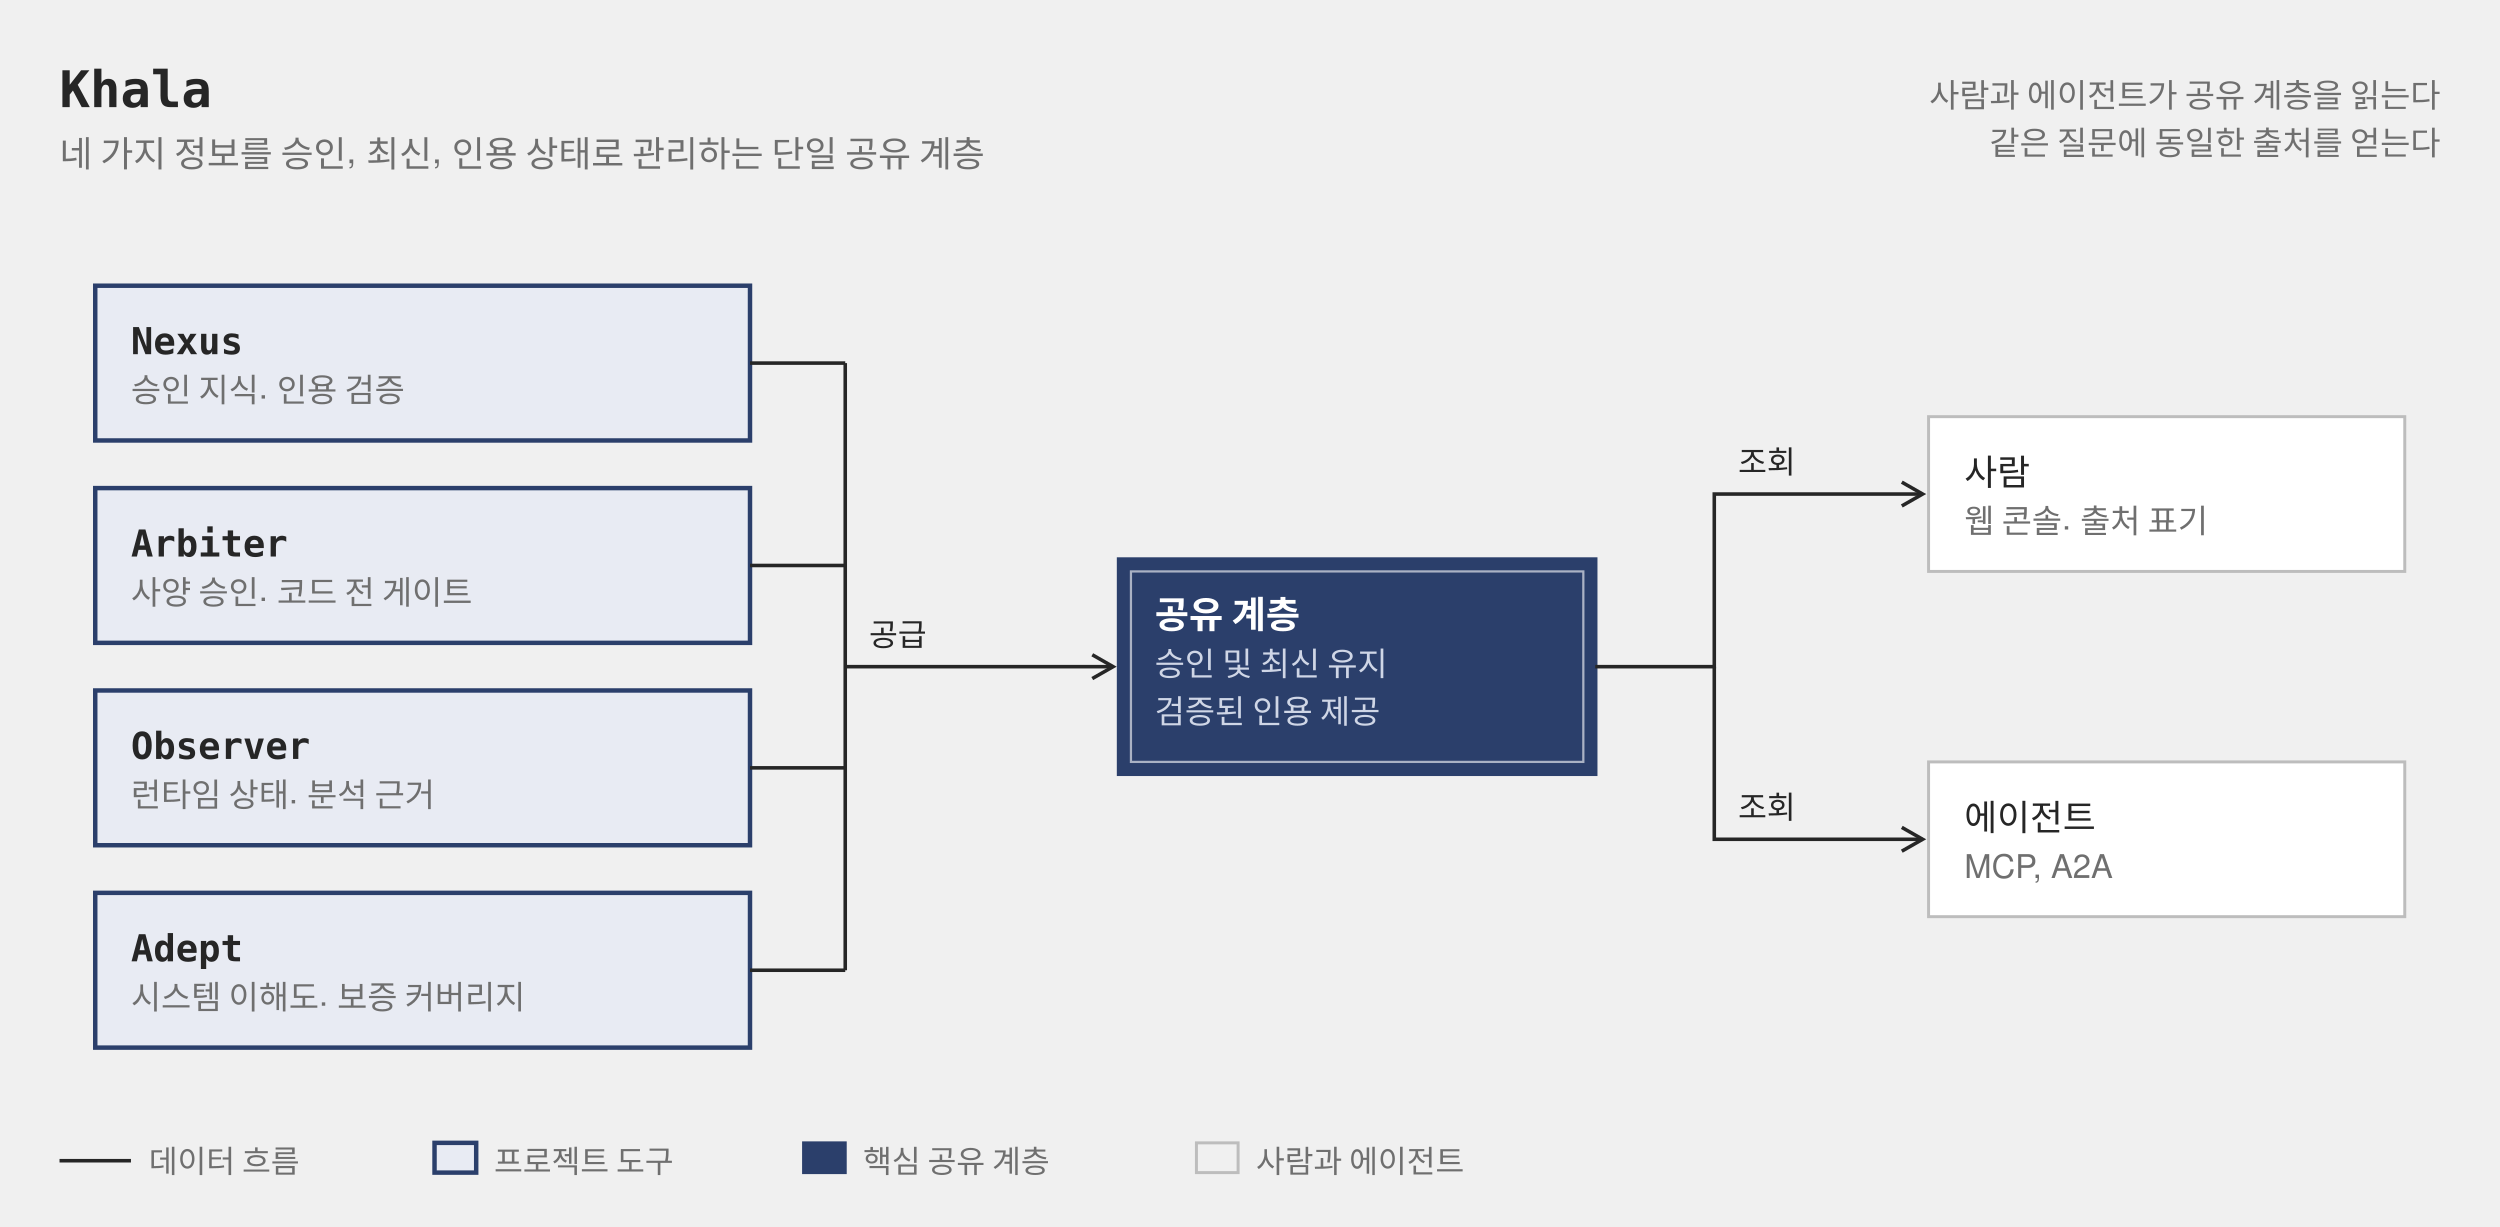
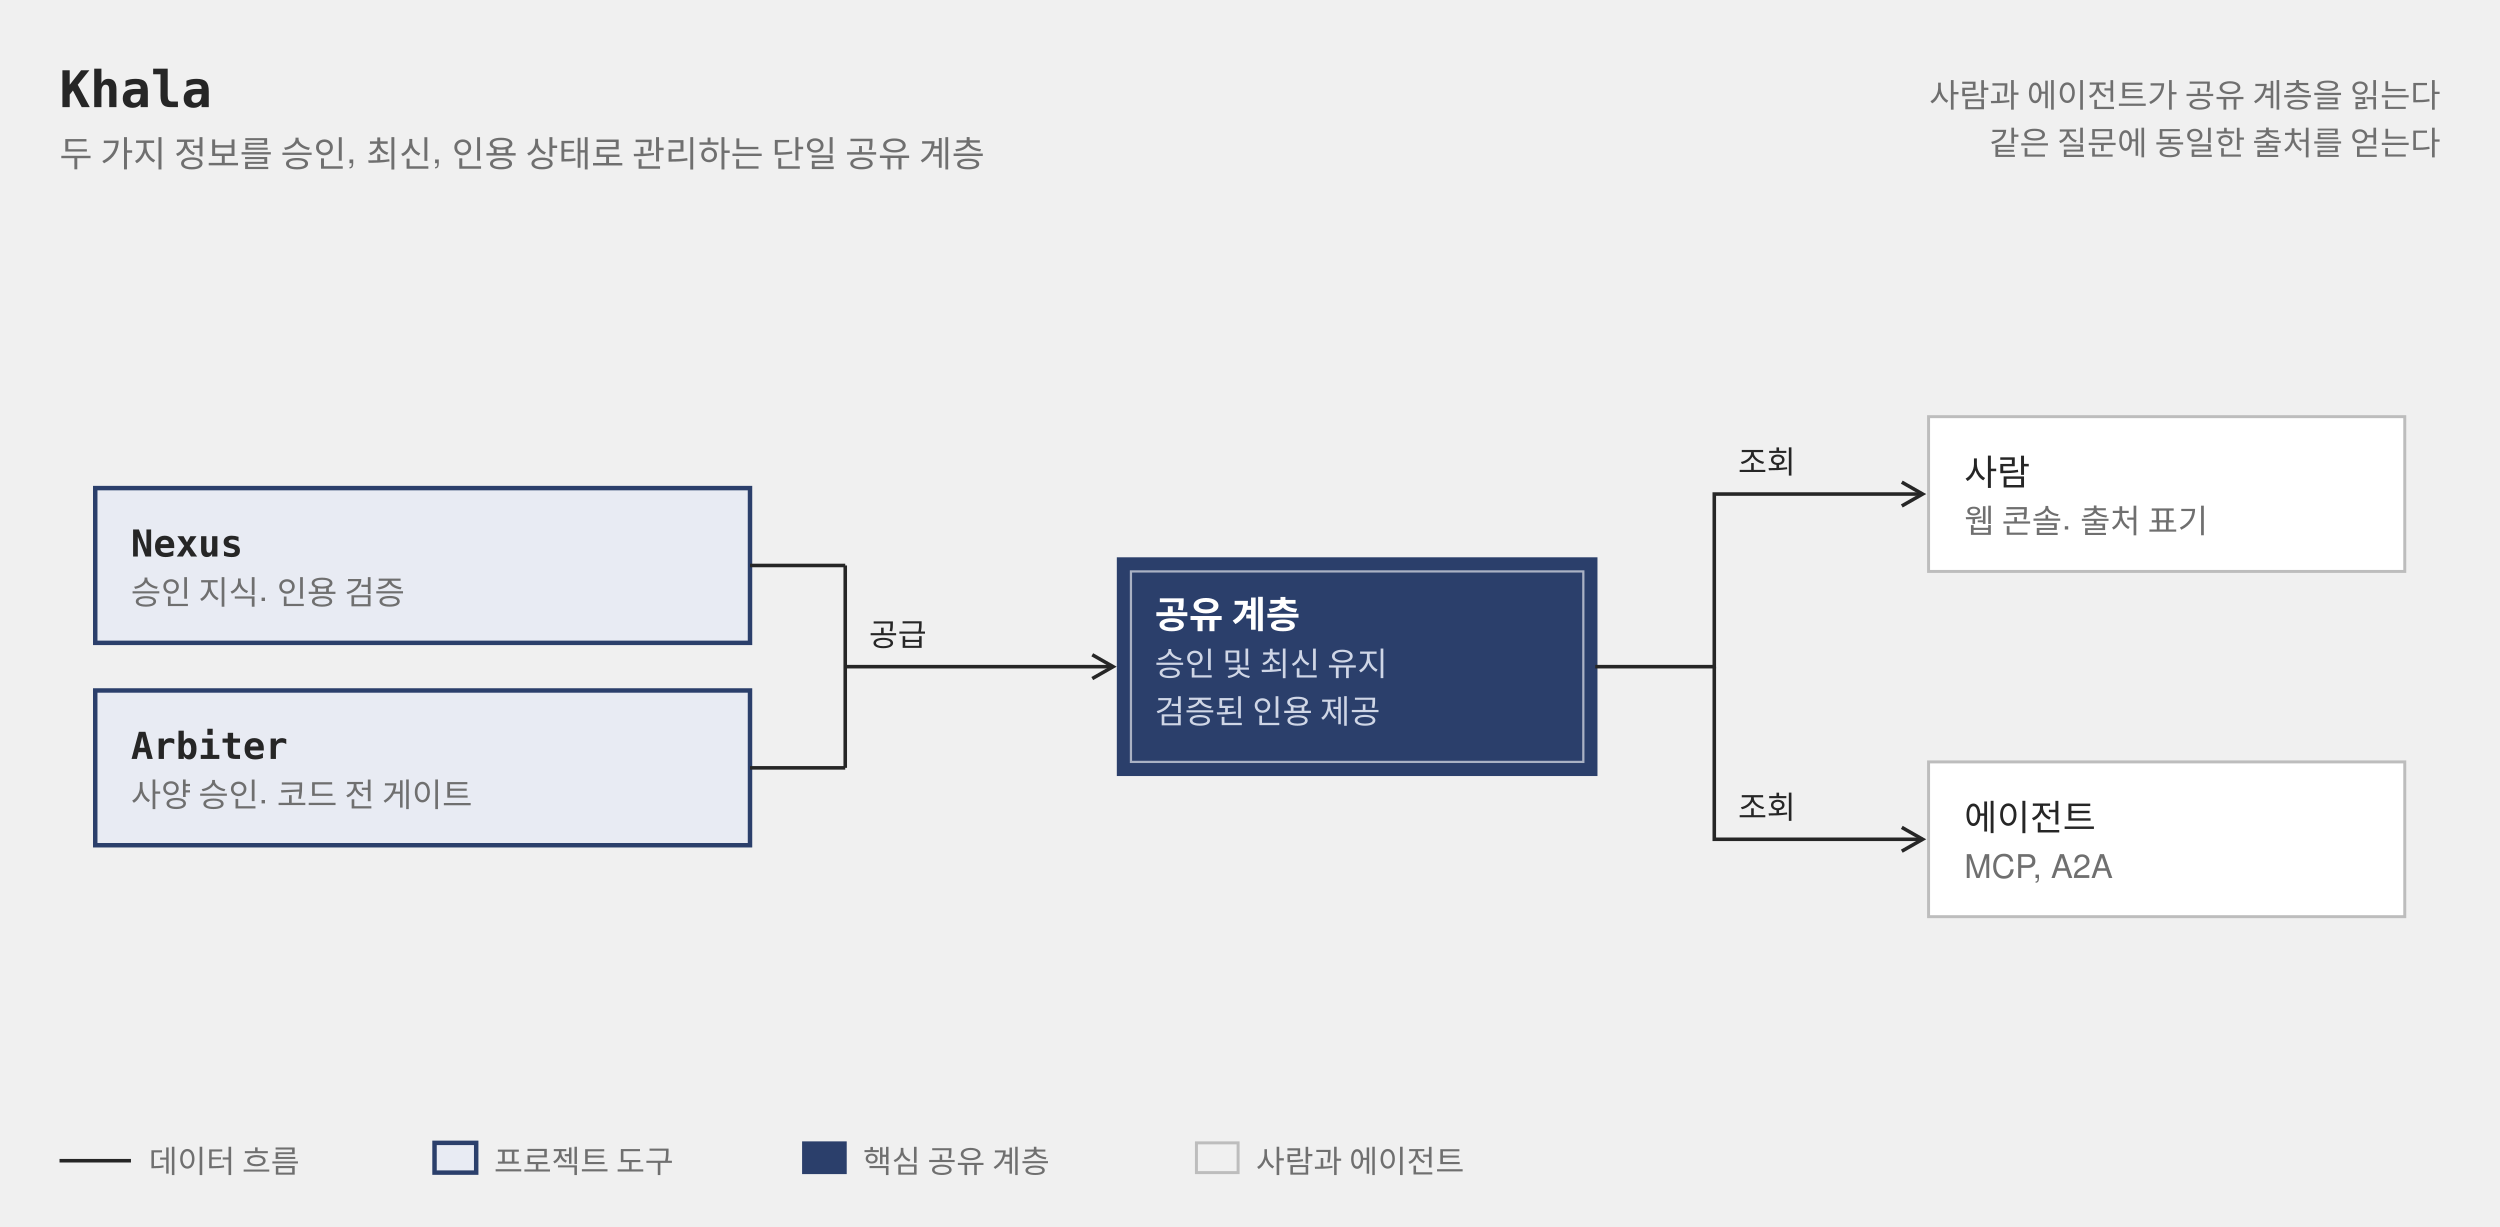
- <svg xmlns="http://www.w3.org/2000/svg" width="840" height="412" viewBox="0 0 840 412" role="img" aria-label="네 가지 정보를 승인, 최신, 인용 상태로 관리하는 단일 공유 계층">
+ <svg xmlns="http://www.w3.org/2000/svg" width="840" height="412" viewBox="0 0 840 412" role="img" aria-label="두 가지 정보를 승인, 최신, 인용 상태로 관리하는 단일 공유 계층">
  <defs>
    <marker id="data" markerUnits="userSpaceOnUse" markerWidth="10" markerHeight="10" refX="8" refY="5" orient="auto">
      <path d="M1,1 L8,5 L1,9" fill="none" stroke="#262626" stroke-width="1.2" />
    </marker>
    <marker id="cmd" markerUnits="userSpaceOnUse" markerWidth="10" markerHeight="10" refX="8" refY="5" orient="auto">
      <path d="M0,1 L9,5 L0,9 Z" fill="#b23a1d" />
    </marker>
  </defs>
  <g font-family="'Helvetica Neue', Helvetica, Arial, 'Apple SD Gothic Neo', 'Malgun Gothic', 'Noto Sans KR', 'Noto Sans CJK KR', sans-serif" fill="#262626">
    <text x="20" y="36" font-size="17" font-weight="700" font-family="Menlo, Consolas, 'DejaVu Sans Mono', monospace">Khala</text>
-     <text x="20" y="56" font-size="12" fill="#6f6f6f">네 가지 정보를 승인, 최신, 인용 상태로 관리하는 단일 공유 계층</text>
+     <text x="20" y="56" font-size="12" fill="#6f6f6f">두 가지 정보를 승인, 최신, 인용 상태로 관리하는 단일 공유 계층</text>
    <text x="820" y="36" font-size="11" fill="#6f6f6f" text-anchor="end">사람과 에이전트가 공유 계층을 읽는다</text>
    <text x="820" y="52" font-size="11" fill="#6f6f6f" text-anchor="end">같은 질문에 동일한 출처를 얻는다</text>
-     <rect x="32" y="96" width="220" height="52" fill="#e8ebf3" stroke="#2b3f6b" stroke-width="1.5" />
-     <text x="44" y="119" font-size="12.5" font-weight="700" font-family="Menlo, Consolas, 'DejaVu Sans Mono', monospace">Nexus</text>
-     <text x="44" y="135" font-size="11" fill="#6f6f6f">승인 지식. 인용 검증</text>
    <rect x="32" y="164" width="220" height="52" fill="#e8ebf3" stroke="#2b3f6b" stroke-width="1.5" />
-     <text x="44" y="187" font-size="12.5" font-weight="700" font-family="Menlo, Consolas, 'DejaVu Sans Mono', monospace">Arbiter</text>
-     <text x="44" y="203" font-size="11" fill="#6f6f6f">사양 승인. 코드 전 게이트</text>
+     <text x="44" y="187" font-size="12.5" font-weight="700" font-family="Menlo, Consolas, 'DejaVu Sans Mono', monospace">Nexus</text>
+     <text x="44" y="203" font-size="11" fill="#6f6f6f">승인 지식. 인용 검증</text>
    <rect x="32" y="232" width="220" height="52" fill="#e8ebf3" stroke="#2b3f6b" stroke-width="1.5" />
-     <text x="44" y="255" font-size="12.5" font-weight="700" font-family="Menlo, Consolas, 'DejaVu Sans Mono', monospace">Observer</text>
-     <text x="44" y="271" font-size="11" fill="#6f6f6f">런타임 상태. 분석 근거</text>
-     <rect x="32" y="300" width="220" height="52" fill="#e8ebf3" stroke="#2b3f6b" stroke-width="1.5" />
-     <text x="44" y="323" font-size="12.5" font-weight="700" font-family="Menlo, Consolas, 'DejaVu Sans Mono', monospace">Adept</text>
-     <text x="44" y="339" font-size="11" fill="#6f6f6f">시스템 이해도. 보증 커버리지</text>
+     <text x="44" y="255" font-size="12.5" font-weight="700" font-family="Menlo, Consolas, 'DejaVu Sans Mono', monospace">Arbiter</text>
+     <text x="44" y="271" font-size="11" fill="#6f6f6f">사양 승인. 코드 전 게이트</text>
    <rect x="376" y="188" width="160" height="72" fill="#2b3f6b" stroke="#2b3f6b" stroke-width="1.5" />
    <rect x="380" y="192" width="152" height="64" fill="none" stroke="#ffffff" stroke-width="0.75" stroke-opacity="0.6" />
    <text x="388" y="211" font-size="12.5" fill="#ffffff" font-weight="700" font-family="Menlo, Consolas, 'DejaVu Sans Mono', monospace">공유 계층</text>
    <text x="388" y="227" font-size="11" fill="#cfd6e6">승인 및 최신 유지</text>
    <text x="388" y="243" font-size="11" fill="#cfd6e6">검증된 인용 제공</text>
    <rect x="648" y="140" width="160" height="52" fill="#ffffff" stroke="#bdbdbd" />
    <text x="660" y="163" font-size="12" font-family="Menlo, Consolas, 'DejaVu Sans Mono', monospace">사람</text>
    <text x="660" y="179" font-size="11" fill="#6f6f6f">웹 콘솔. 출처 표기</text>
    <rect x="648" y="256" width="160" height="52" fill="#ffffff" stroke="#bdbdbd" />
    <text x="660" y="279" font-size="12" font-family="Menlo, Consolas, 'DejaVu Sans Mono', monospace">에이전트</text>
    <text x="660" y="295" font-size="11" fill="#6f6f6f">MCP, A2A</text>
    <g fill="none" stroke="#262626" stroke-width="1.2">
-       <path d="M252,122 H284" />
      <path d="M252,190 H284" />
      <path d="M252,258 H284" />
-       <path d="M252,326 H284" />
-       <path d="M284,122 V326" />
+       <path d="M284,190 V258" />
      <path d="M284,224 H374" marker-end="url(#data)" />
      <path d="M536,224 H576 V166 H646" marker-end="url(#data)" />
      <path d="M576,224 V282 H646" marker-end="url(#data)" />
    </g>
    <g font-size="10.5" fill="#262626">
      <text x="292" y="217" font-size="10.5">공급</text>
      <text x="584" y="159" font-size="10.5">조회</text>
      <text x="584" y="275" font-size="10.5">조회</text>
    </g>
  </g>
  <g font-size="10.5" fill="#6f6f6f">
    <path d="M20,390 H44" fill="none" stroke="#262626" stroke-width="1.2" />
    <text x="50" y="394">데이터 흐름</text>
    <rect x="146" y="384" width="14" height="10" fill="#e8ebf3" stroke="#2b3f6b" stroke-width="1.5" />
    <text x="166" y="394">프로젝트 도구</text>
    <rect x="270" y="384" width="14" height="10" fill="#2b3f6b" stroke="#2b3f6b" />
    <text x="290" y="394">핵심 공유 계층</text>
    <rect x="402" y="384" width="14" height="10" fill="none" stroke="#bdbdbd" />
    <text x="422" y="394">사람과 에이전트</text>
  </g>
</svg>
